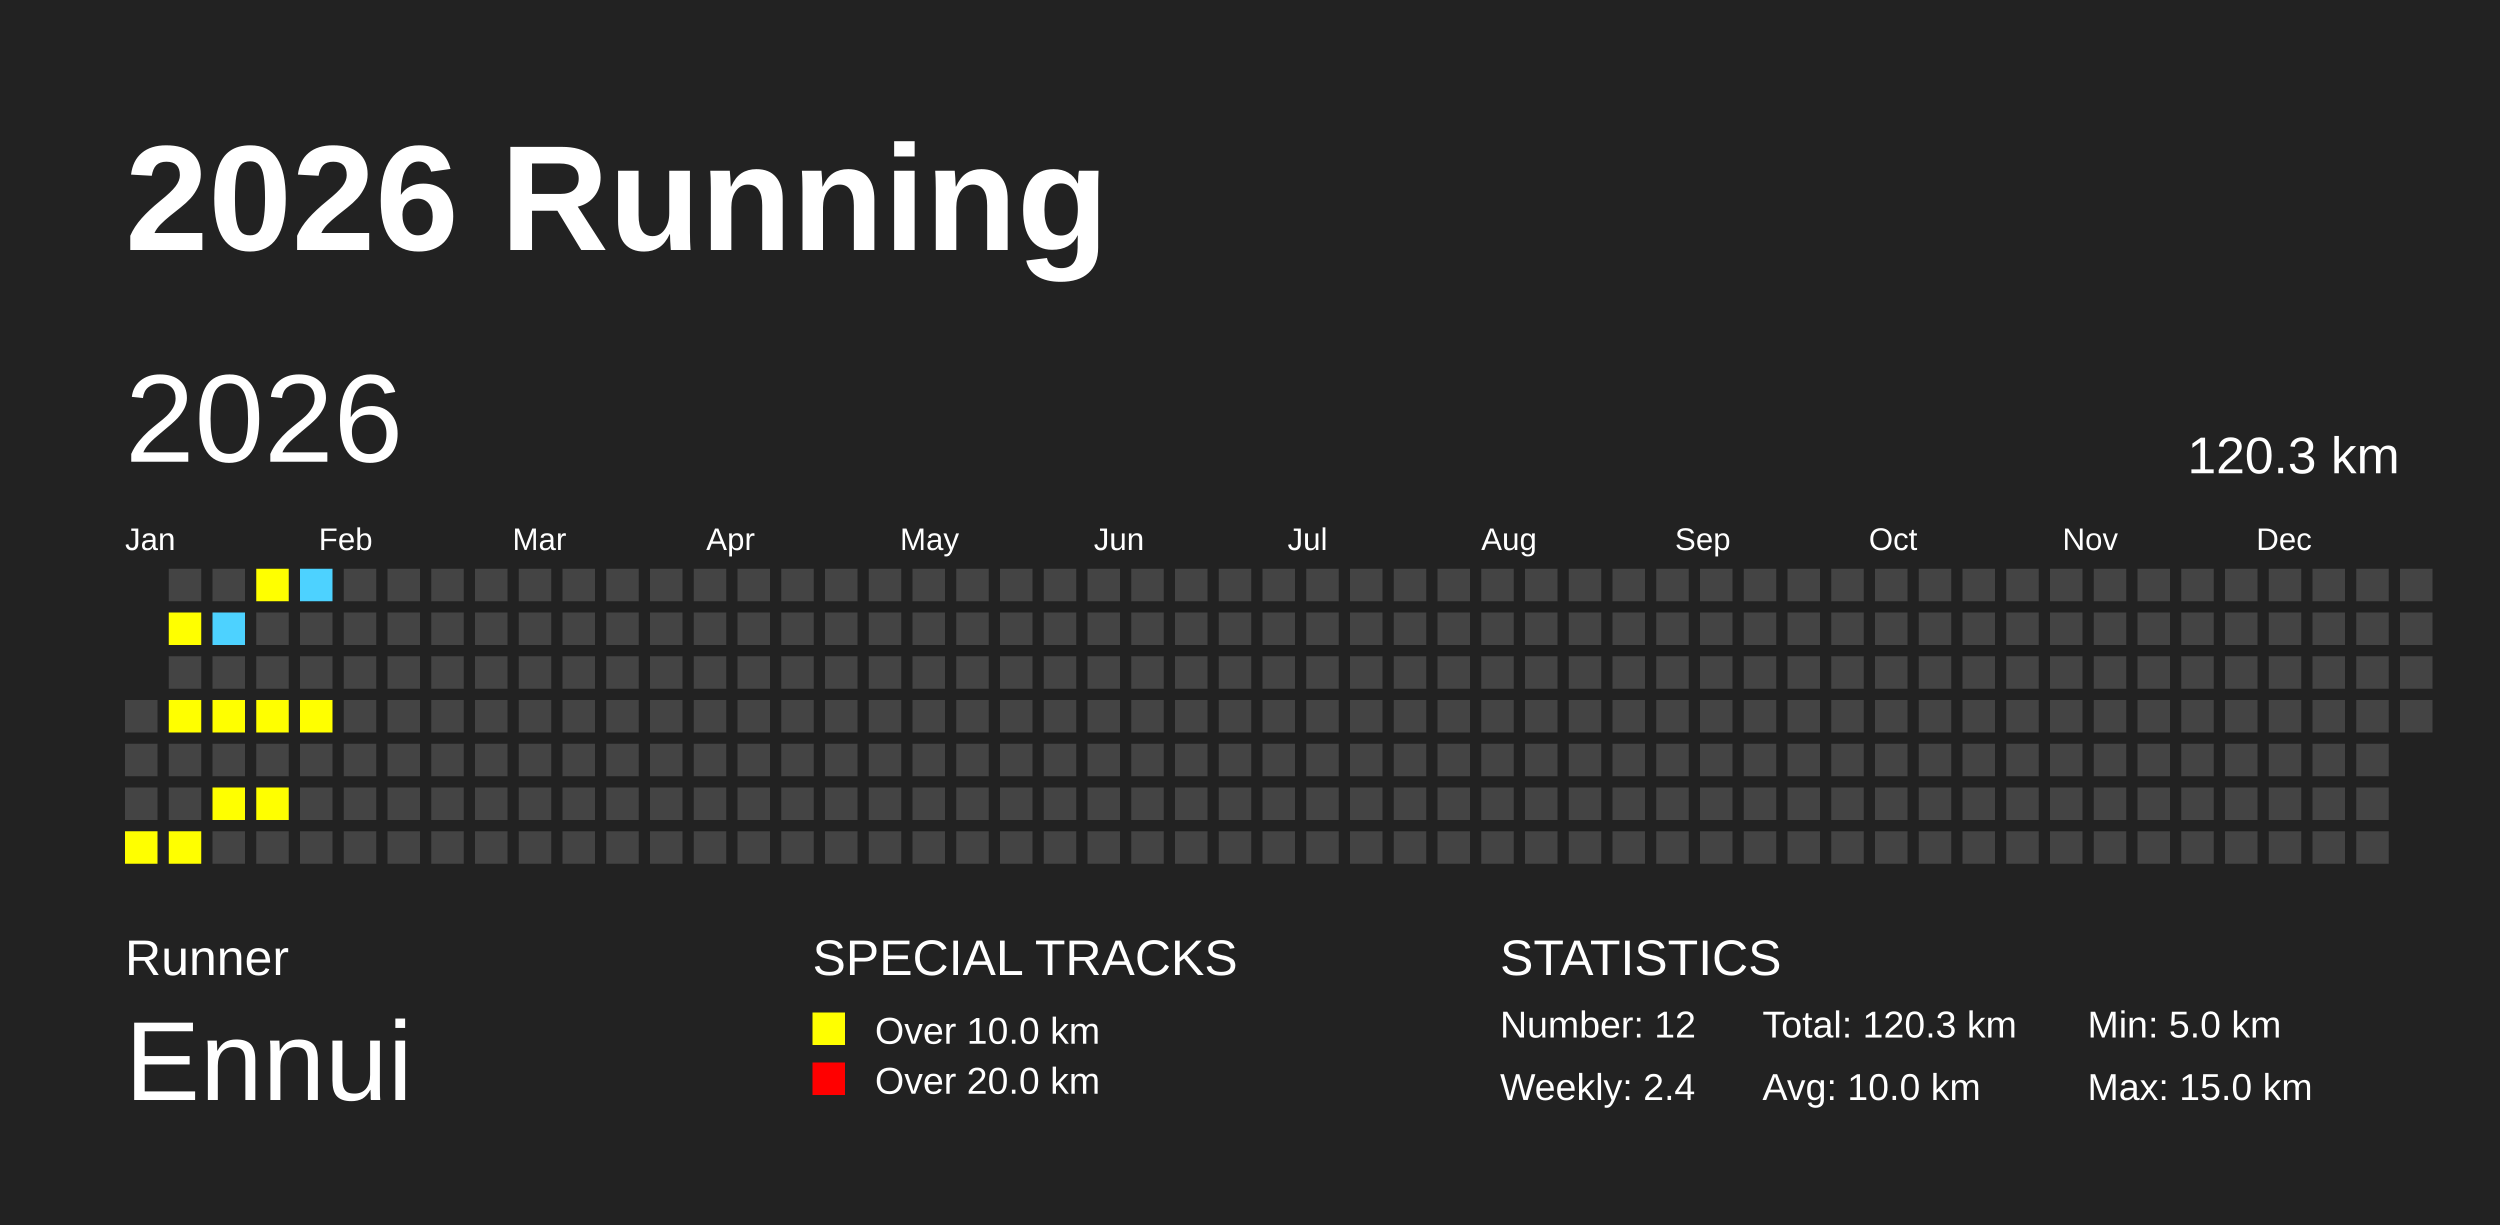
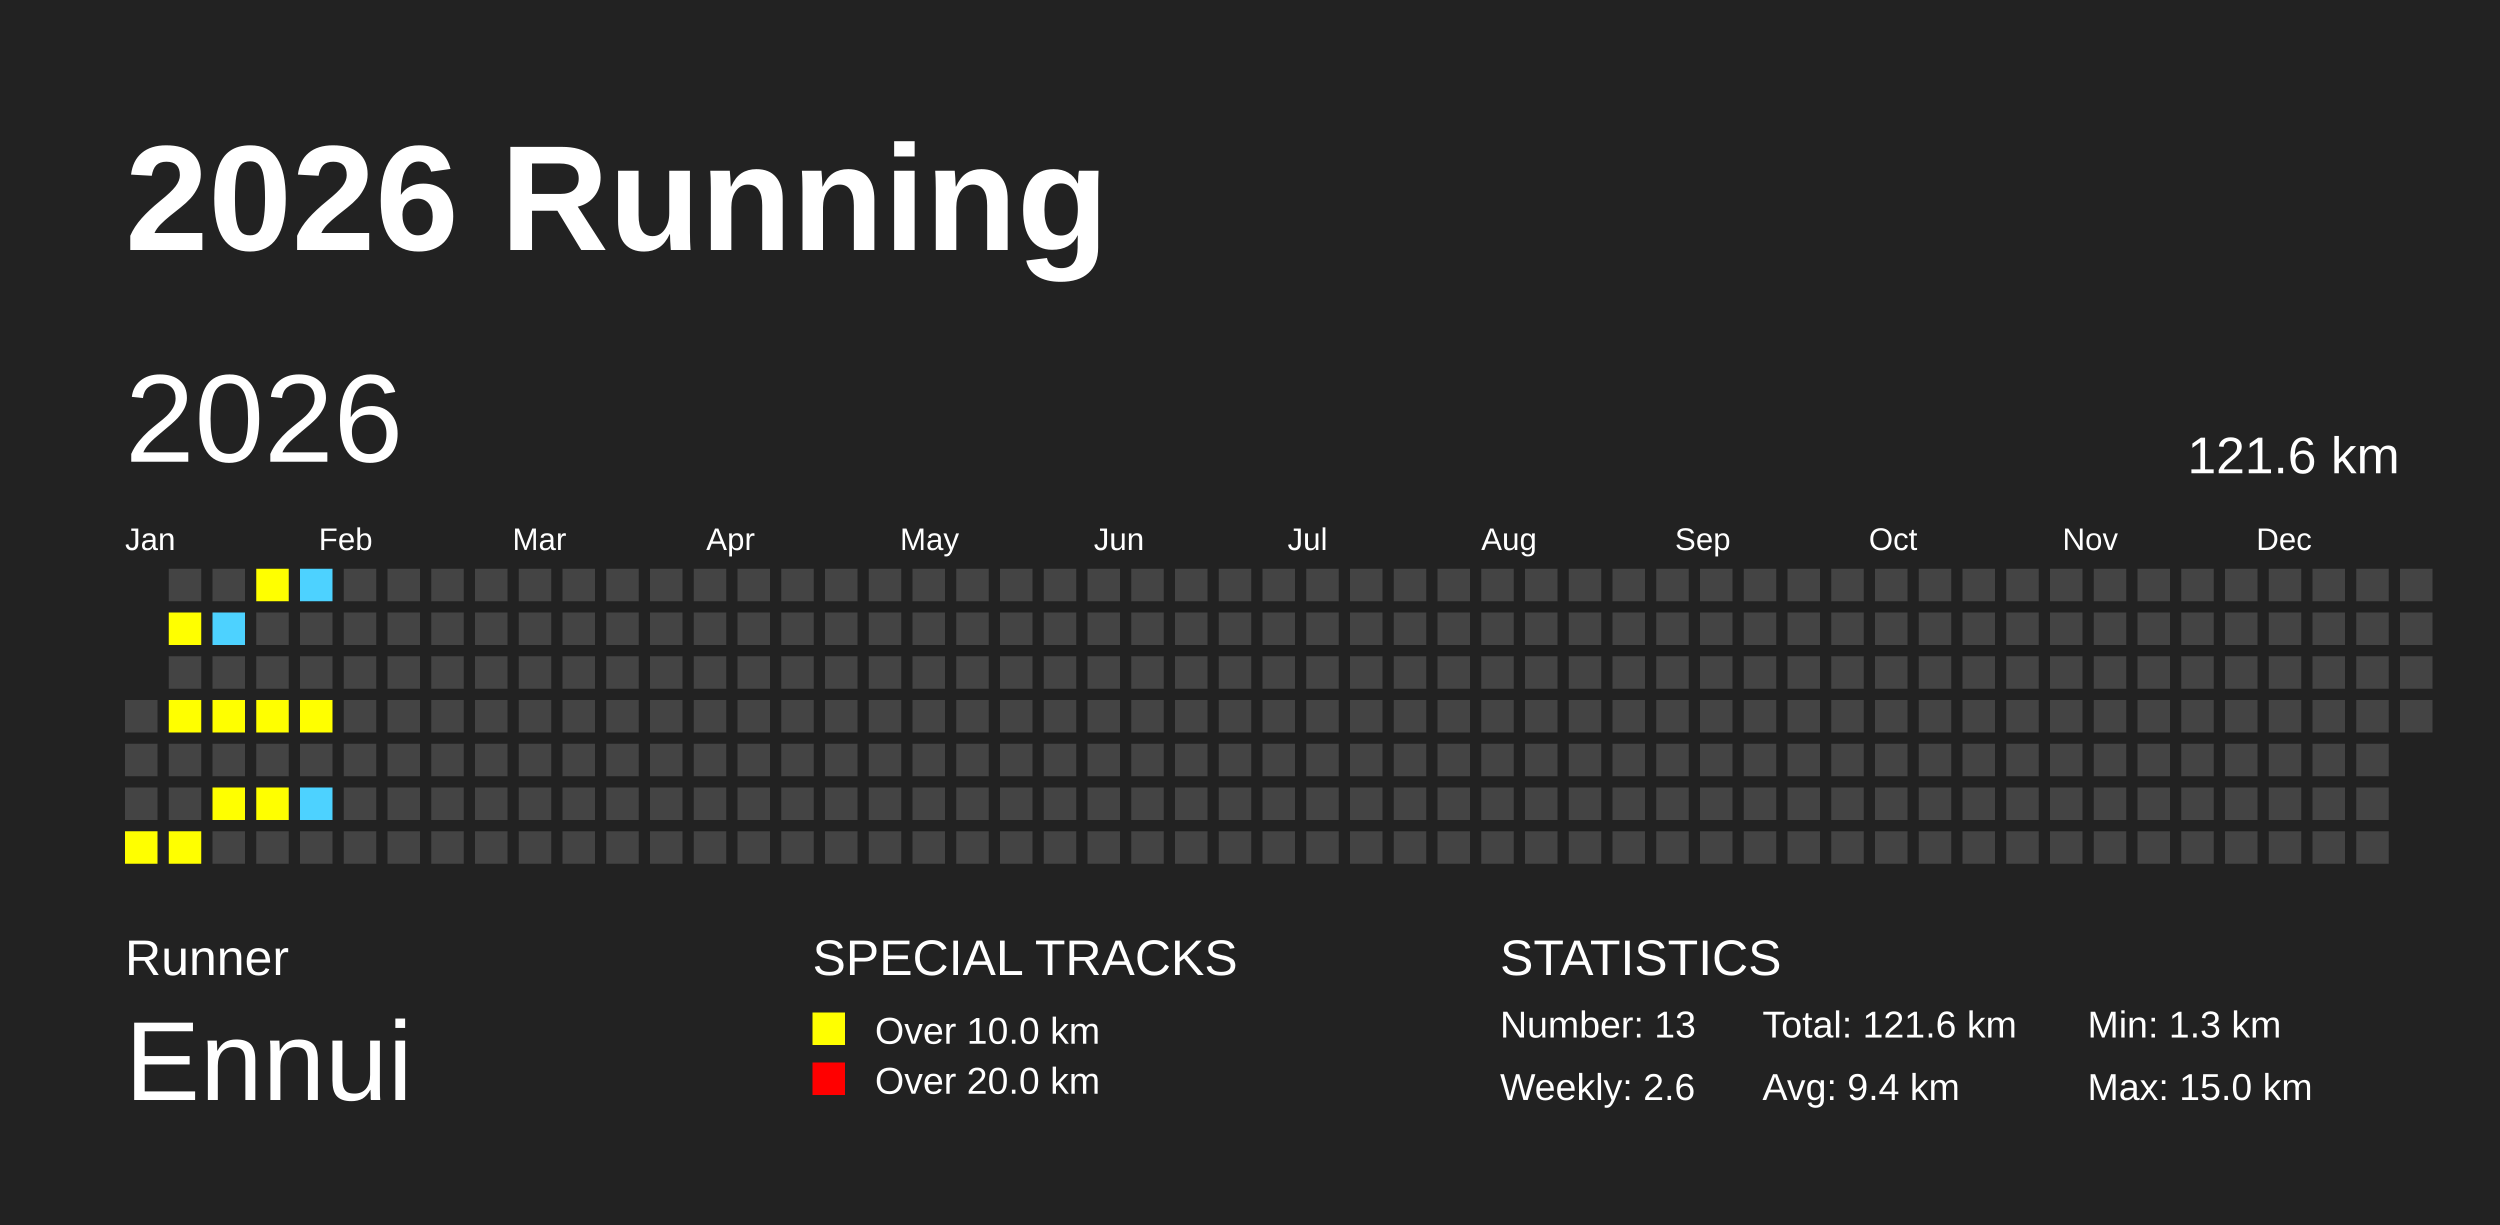
<svg xmlns="http://www.w3.org/2000/svg" baseProfile="full" height="98mm" version="1.1" viewBox="0,0,200,98" width="200mm">
  <defs />
  <rect fill="#222222" height="98" width="200" x="0" y="0" />
  <text fill="#FFFFFF" style="font-size:12px; font-family:Arial; font-weight:bold;" x="10" y="20">2026 Running</text>
  <text fill="#FFFFFF" style="font-size:4px; font-family:Arial" x="10" y="78">Runner</text>
  <text fill="#FFFFFF" style="font-size:9px; font-family:Arial" x="10" y="88">Ennui</text>
  <text fill="#FFFFFF" style="font-size:4px; font-family:Arial" x="65" y="78">SPECIAL TRACKS</text>
  <rect fill="yellow" height="2.6" width="2.6" x="65" y="81" />
  <text fill="#FFFFFF" style="font-size:3px; font-family:Arial" x="70" y="83.5">Over 10.0 km</text>
  <rect fill="red" height="2.6" width="2.6" x="65" y="85" />
  <text fill="#FFFFFF" style="font-size:3px; font-family:Arial" x="70" y="87.5">Over 20.0 km</text>
  <text fill="#FFFFFF" style="font-size:4px; font-family:Arial" x="120" y="78">STATISTICS</text>
-   <text fill="#FFFFFF" style="font-size:3px; font-family:Arial" x="120" y="83">Number: 12</text>
-   <text fill="#FFFFFF" style="font-size:3px; font-family:Arial" x="120" y="88">Weekly: 2.4</text>
-   <text fill="#FFFFFF" style="font-size:3px; font-family:Arial" x="141" y="83">Total: 120.3 km</text>
-   <text fill="#FFFFFF" style="font-size:3px; font-family:Arial" x="141" y="88">Avg: 10.0 km</text>
-   <text fill="#FFFFFF" style="font-size:3px; font-family:Arial" x="167" y="83">Min: 5.0 km</text>
+   <text fill="#FFFFFF" style="font-size:3px; font-family:Arial" x="120" y="83">Number: 13</text>
+   <text fill="#FFFFFF" style="font-size:3px; font-family:Arial" x="120" y="88">Weekly: 2.6</text>
+   <text fill="#FFFFFF" style="font-size:3px; font-family:Arial" x="141" y="83">Total: 121.6 km</text>
+   <text fill="#FFFFFF" style="font-size:3px; font-family:Arial" x="141" y="88">Avg: 9.4 km</text>
+   <text fill="#FFFFFF" style="font-size:3px; font-family:Arial" x="167" y="83">Min: 1.3 km</text>
  <text fill="#FFFFFF" style="font-size:3px; font-family:Arial" x="167" y="88">Max: 15.0 km</text>
  <text dominant-baseline="hanging" fill="#FFFFFF" style="font-size:10.0px; font-family:Arial;" x="10" y="30">2026</text>
-   <text dominant-baseline="hanging" fill="#FFFFFF" style="font-size:4.125px; font-family:Arial;" x="175" y="35">120.3 km</text>
+   <text dominant-baseline="hanging" fill="#FFFFFF" style="font-size:4.125px; font-family:Arial;" x="175" y="35">121.6 km</text>
  <text fill="#FFFFFF" style="font-size:2.5px; font-family:Arial" x="10.0" y="44">Jan</text>
  <text fill="#FFFFFF" style="font-size:2.5px; font-family:Arial" x="25.5" y="44">Feb</text>
  <text fill="#FFFFFF" style="font-size:2.5px; font-family:Arial" x="41.0" y="44">Mar</text>
  <text fill="#FFFFFF" style="font-size:2.5px; font-family:Arial" x="56.5" y="44">Apr</text>
  <text fill="#FFFFFF" style="font-size:2.5px; font-family:Arial" x="72.0" y="44">May</text>
  <text fill="#FFFFFF" style="font-size:2.5px; font-family:Arial" x="87.5" y="44">Jun</text>
  <text fill="#FFFFFF" style="font-size:2.5px; font-family:Arial" x="103.0" y="44">Jul</text>
  <text fill="#FFFFFF" style="font-size:2.5px; font-family:Arial" x="118.5" y="44">Aug</text>
  <text fill="#FFFFFF" style="font-size:2.5px; font-family:Arial" x="134.0" y="44">Sep</text>
  <text fill="#FFFFFF" style="font-size:2.5px; font-family:Arial" x="149.5" y="44">Oct</text>
  <text fill="#FFFFFF" style="font-size:2.5px; font-family:Arial" x="165.0" y="44">Nov</text>
  <text fill="#FFFFFF" style="font-size:2.5px; font-family:Arial" x="180.5" y="44">Dec</text>
  <rect fill="#444444" height="2.6" width="2.6" x="10.0" y="56.0" />
  <rect fill="#444444" height="2.6" width="2.6" x="10.0" y="59.5" />
  <rect fill="#444444" height="2.6" width="2.6" x="10.0" y="63.0" />
  <rect fill="yellow" height="2.6" width="2.6" x="10.0" y="66.5" />
  <rect fill="#444444" height="2.6" width="2.6" x="13.5" y="45.5" />
  <rect fill="yellow" height="2.6" width="2.6" x="13.5" y="49.0" />
  <rect fill="#444444" height="2.6" width="2.6" x="13.5" y="52.5" />
  <rect fill="yellow" height="2.6" width="2.6" x="13.5" y="56.0" />
  <rect fill="#444444" height="2.6" width="2.6" x="13.5" y="59.5" />
  <rect fill="#444444" height="2.6" width="2.6" x="13.5" y="63.0" />
  <rect fill="yellow" height="2.6" width="2.6" x="13.5" y="66.5" />
  <rect fill="#444444" height="2.6" width="2.6" x="17.0" y="45.5" />
  <rect fill="#4DD2FF" height="2.6" width="2.6" x="17.0" y="49.0" />
  <rect fill="#444444" height="2.6" width="2.6" x="17.0" y="52.5" />
  <rect fill="yellow" height="2.6" width="2.6" x="17.0" y="56.0" />
  <rect fill="#444444" height="2.6" width="2.6" x="17.0" y="59.5" />
  <rect fill="yellow" height="2.6" width="2.6" x="17.0" y="63.0" />
  <rect fill="#444444" height="2.6" width="2.6" x="17.0" y="66.5" />
  <rect fill="yellow" height="2.6" width="2.6" x="20.5" y="45.5" />
  <rect fill="#444444" height="2.6" width="2.6" x="20.5" y="49.0" />
  <rect fill="#444444" height="2.6" width="2.6" x="20.5" y="52.5" />
  <rect fill="yellow" height="2.6" width="2.6" x="20.5" y="56.0" />
  <rect fill="#444444" height="2.6" width="2.6" x="20.5" y="59.5" />
  <rect fill="yellow" height="2.6" width="2.6" x="20.5" y="63.0" />
  <rect fill="#444444" height="2.6" width="2.6" x="20.5" y="66.5" />
  <rect fill="#4DD2FF" height="2.6" width="2.6" x="24.0" y="45.5" />
  <rect fill="#444444" height="2.6" width="2.6" x="24.0" y="49.0" />
  <rect fill="#444444" height="2.6" width="2.6" x="24.0" y="52.5" />
  <rect fill="yellow" height="2.6" width="2.6" x="24.0" y="56.0" />
  <rect fill="#444444" height="2.6" width="2.6" x="24.0" y="59.5" />
-   <rect fill="#444444" height="2.6" width="2.6" x="24.0" y="63.0" />
+   <rect fill="#4DD2FF" height="2.6" width="2.6" x="24.0" y="63.0" />
  <rect fill="#444444" height="2.6" width="2.6" x="24.0" y="66.5" />
  <rect fill="#444444" height="2.6" width="2.6" x="27.5" y="45.5" />
  <rect fill="#444444" height="2.6" width="2.6" x="27.5" y="49.0" />
  <rect fill="#444444" height="2.6" width="2.6" x="27.5" y="52.5" />
  <rect fill="#444444" height="2.6" width="2.6" x="27.5" y="56.0" />
  <rect fill="#444444" height="2.6" width="2.6" x="27.5" y="59.5" />
  <rect fill="#444444" height="2.6" width="2.6" x="27.5" y="63.0" />
  <rect fill="#444444" height="2.6" width="2.6" x="27.5" y="66.5" />
  <rect fill="#444444" height="2.6" width="2.6" x="31.0" y="45.5" />
  <rect fill="#444444" height="2.6" width="2.6" x="31.0" y="49.0" />
  <rect fill="#444444" height="2.6" width="2.6" x="31.0" y="52.5" />
  <rect fill="#444444" height="2.6" width="2.6" x="31.0" y="56.0" />
  <rect fill="#444444" height="2.6" width="2.6" x="31.0" y="59.5" />
  <rect fill="#444444" height="2.6" width="2.6" x="31.0" y="63.0" />
  <rect fill="#444444" height="2.6" width="2.6" x="31.0" y="66.5" />
  <rect fill="#444444" height="2.6" width="2.6" x="34.5" y="45.5" />
  <rect fill="#444444" height="2.6" width="2.6" x="34.5" y="49.0" />
  <rect fill="#444444" height="2.6" width="2.6" x="34.5" y="52.5" />
  <rect fill="#444444" height="2.6" width="2.6" x="34.5" y="56.0" />
  <rect fill="#444444" height="2.6" width="2.6" x="34.5" y="59.5" />
  <rect fill="#444444" height="2.6" width="2.6" x="34.5" y="63.0" />
  <rect fill="#444444" height="2.6" width="2.6" x="34.5" y="66.5" />
  <rect fill="#444444" height="2.6" width="2.6" x="38.0" y="45.5" />
  <rect fill="#444444" height="2.6" width="2.6" x="38.0" y="49.0" />
  <rect fill="#444444" height="2.6" width="2.6" x="38.0" y="52.5" />
  <rect fill="#444444" height="2.6" width="2.6" x="38.0" y="56.0" />
  <rect fill="#444444" height="2.6" width="2.6" x="38.0" y="59.5" />
  <rect fill="#444444" height="2.6" width="2.6" x="38.0" y="63.0" />
  <rect fill="#444444" height="2.6" width="2.6" x="38.0" y="66.5" />
  <rect fill="#444444" height="2.6" width="2.6" x="41.5" y="45.5" />
  <rect fill="#444444" height="2.6" width="2.6" x="41.5" y="49.0" />
  <rect fill="#444444" height="2.6" width="2.6" x="41.5" y="52.5" />
  <rect fill="#444444" height="2.6" width="2.6" x="41.5" y="56.0" />
  <rect fill="#444444" height="2.6" width="2.6" x="41.5" y="59.5" />
  <rect fill="#444444" height="2.6" width="2.6" x="41.5" y="63.0" />
  <rect fill="#444444" height="2.6" width="2.6" x="41.5" y="66.5" />
  <rect fill="#444444" height="2.6" width="2.6" x="45.0" y="45.5" />
  <rect fill="#444444" height="2.6" width="2.6" x="45.0" y="49.0" />
  <rect fill="#444444" height="2.6" width="2.6" x="45.0" y="52.5" />
  <rect fill="#444444" height="2.6" width="2.6" x="45.0" y="56.0" />
  <rect fill="#444444" height="2.6" width="2.6" x="45.0" y="59.5" />
  <rect fill="#444444" height="2.6" width="2.6" x="45.0" y="63.0" />
  <rect fill="#444444" height="2.6" width="2.6" x="45.0" y="66.5" />
  <rect fill="#444444" height="2.6" width="2.6" x="48.5" y="45.5" />
  <rect fill="#444444" height="2.6" width="2.6" x="48.5" y="49.0" />
  <rect fill="#444444" height="2.6" width="2.6" x="48.5" y="52.5" />
  <rect fill="#444444" height="2.6" width="2.6" x="48.5" y="56.0" />
  <rect fill="#444444" height="2.6" width="2.6" x="48.5" y="59.5" />
  <rect fill="#444444" height="2.6" width="2.6" x="48.5" y="63.0" />
  <rect fill="#444444" height="2.6" width="2.6" x="48.5" y="66.5" />
  <rect fill="#444444" height="2.6" width="2.6" x="52.0" y="45.5" />
  <rect fill="#444444" height="2.6" width="2.6" x="52.0" y="49.0" />
  <rect fill="#444444" height="2.6" width="2.6" x="52.0" y="52.5" />
  <rect fill="#444444" height="2.6" width="2.6" x="52.0" y="56.0" />
  <rect fill="#444444" height="2.6" width="2.6" x="52.0" y="59.5" />
  <rect fill="#444444" height="2.6" width="2.6" x="52.0" y="63.0" />
  <rect fill="#444444" height="2.6" width="2.6" x="52.0" y="66.5" />
  <rect fill="#444444" height="2.6" width="2.6" x="55.5" y="45.5" />
  <rect fill="#444444" height="2.6" width="2.6" x="55.5" y="49.0" />
  <rect fill="#444444" height="2.6" width="2.6" x="55.5" y="52.5" />
  <rect fill="#444444" height="2.6" width="2.6" x="55.5" y="56.0" />
  <rect fill="#444444" height="2.6" width="2.6" x="55.5" y="59.5" />
  <rect fill="#444444" height="2.6" width="2.6" x="55.5" y="63.0" />
  <rect fill="#444444" height="2.6" width="2.6" x="55.5" y="66.5" />
  <rect fill="#444444" height="2.6" width="2.6" x="59.0" y="45.5" />
  <rect fill="#444444" height="2.6" width="2.6" x="59.0" y="49.0" />
  <rect fill="#444444" height="2.6" width="2.6" x="59.0" y="52.5" />
  <rect fill="#444444" height="2.6" width="2.6" x="59.0" y="56.0" />
  <rect fill="#444444" height="2.6" width="2.6" x="59.0" y="59.5" />
  <rect fill="#444444" height="2.6" width="2.6" x="59.0" y="63.0" />
  <rect fill="#444444" height="2.6" width="2.6" x="59.0" y="66.5" />
  <rect fill="#444444" height="2.6" width="2.6" x="62.5" y="45.5" />
  <rect fill="#444444" height="2.6" width="2.6" x="62.5" y="49.0" />
  <rect fill="#444444" height="2.6" width="2.6" x="62.5" y="52.5" />
  <rect fill="#444444" height="2.6" width="2.6" x="62.5" y="56.0" />
  <rect fill="#444444" height="2.6" width="2.6" x="62.5" y="59.5" />
  <rect fill="#444444" height="2.6" width="2.6" x="62.5" y="63.0" />
  <rect fill="#444444" height="2.6" width="2.6" x="62.5" y="66.5" />
  <rect fill="#444444" height="2.6" width="2.6" x="66.0" y="45.5" />
  <rect fill="#444444" height="2.6" width="2.6" x="66.0" y="49.0" />
  <rect fill="#444444" height="2.6" width="2.6" x="66.0" y="52.5" />
  <rect fill="#444444" height="2.6" width="2.6" x="66.0" y="56.0" />
  <rect fill="#444444" height="2.6" width="2.6" x="66.0" y="59.5" />
  <rect fill="#444444" height="2.6" width="2.6" x="66.0" y="63.0" />
  <rect fill="#444444" height="2.6" width="2.6" x="66.0" y="66.5" />
  <rect fill="#444444" height="2.6" width="2.6" x="69.5" y="45.5" />
  <rect fill="#444444" height="2.6" width="2.6" x="69.5" y="49.0" />
  <rect fill="#444444" height="2.6" width="2.6" x="69.5" y="52.5" />
  <rect fill="#444444" height="2.6" width="2.6" x="69.5" y="56.0" />
  <rect fill="#444444" height="2.6" width="2.6" x="69.5" y="59.5" />
  <rect fill="#444444" height="2.6" width="2.6" x="69.5" y="63.0" />
  <rect fill="#444444" height="2.6" width="2.6" x="69.5" y="66.5" />
  <rect fill="#444444" height="2.6" width="2.6" x="73.0" y="45.5" />
  <rect fill="#444444" height="2.6" width="2.6" x="73.0" y="49.0" />
  <rect fill="#444444" height="2.6" width="2.6" x="73.0" y="52.5" />
  <rect fill="#444444" height="2.6" width="2.6" x="73.0" y="56.0" />
  <rect fill="#444444" height="2.6" width="2.6" x="73.0" y="59.5" />
  <rect fill="#444444" height="2.6" width="2.6" x="73.0" y="63.0" />
  <rect fill="#444444" height="2.6" width="2.6" x="73.0" y="66.5" />
  <rect fill="#444444" height="2.6" width="2.6" x="76.5" y="45.5" />
  <rect fill="#444444" height="2.6" width="2.6" x="76.5" y="49.0" />
  <rect fill="#444444" height="2.6" width="2.6" x="76.5" y="52.5" />
  <rect fill="#444444" height="2.6" width="2.6" x="76.5" y="56.0" />
  <rect fill="#444444" height="2.6" width="2.6" x="76.5" y="59.5" />
  <rect fill="#444444" height="2.6" width="2.6" x="76.5" y="63.0" />
  <rect fill="#444444" height="2.6" width="2.6" x="76.5" y="66.5" />
  <rect fill="#444444" height="2.6" width="2.6" x="80.0" y="45.5" />
  <rect fill="#444444" height="2.6" width="2.6" x="80.0" y="49.0" />
  <rect fill="#444444" height="2.6" width="2.6" x="80.0" y="52.5" />
  <rect fill="#444444" height="2.6" width="2.6" x="80.0" y="56.0" />
  <rect fill="#444444" height="2.6" width="2.6" x="80.0" y="59.5" />
  <rect fill="#444444" height="2.6" width="2.6" x="80.0" y="63.0" />
  <rect fill="#444444" height="2.6" width="2.6" x="80.0" y="66.5" />
  <rect fill="#444444" height="2.6" width="2.6" x="83.5" y="45.5" />
  <rect fill="#444444" height="2.6" width="2.6" x="83.5" y="49.0" />
  <rect fill="#444444" height="2.6" width="2.6" x="83.5" y="52.5" />
  <rect fill="#444444" height="2.6" width="2.6" x="83.5" y="56.0" />
  <rect fill="#444444" height="2.6" width="2.6" x="83.5" y="59.5" />
  <rect fill="#444444" height="2.6" width="2.6" x="83.5" y="63.0" />
  <rect fill="#444444" height="2.6" width="2.6" x="83.5" y="66.5" />
  <rect fill="#444444" height="2.6" width="2.6" x="87.0" y="45.5" />
  <rect fill="#444444" height="2.6" width="2.6" x="87.0" y="49.0" />
  <rect fill="#444444" height="2.6" width="2.6" x="87.0" y="52.5" />
  <rect fill="#444444" height="2.6" width="2.6" x="87.0" y="56.0" />
  <rect fill="#444444" height="2.6" width="2.6" x="87.0" y="59.5" />
  <rect fill="#444444" height="2.6" width="2.6" x="87.0" y="63.0" />
  <rect fill="#444444" height="2.6" width="2.6" x="87.0" y="66.5" />
  <rect fill="#444444" height="2.6" width="2.6" x="90.5" y="45.5" />
  <rect fill="#444444" height="2.6" width="2.6" x="90.5" y="49.0" />
  <rect fill="#444444" height="2.6" width="2.6" x="90.5" y="52.5" />
  <rect fill="#444444" height="2.6" width="2.6" x="90.5" y="56.0" />
  <rect fill="#444444" height="2.6" width="2.6" x="90.5" y="59.5" />
  <rect fill="#444444" height="2.6" width="2.6" x="90.5" y="63.0" />
  <rect fill="#444444" height="2.6" width="2.6" x="90.5" y="66.5" />
  <rect fill="#444444" height="2.6" width="2.6" x="94.0" y="45.5" />
  <rect fill="#444444" height="2.6" width="2.6" x="94.0" y="49.0" />
  <rect fill="#444444" height="2.6" width="2.6" x="94.0" y="52.5" />
  <rect fill="#444444" height="2.6" width="2.6" x="94.0" y="56.0" />
  <rect fill="#444444" height="2.6" width="2.6" x="94.0" y="59.5" />
  <rect fill="#444444" height="2.6" width="2.6" x="94.0" y="63.0" />
  <rect fill="#444444" height="2.6" width="2.6" x="94.0" y="66.5" />
  <rect fill="#444444" height="2.6" width="2.6" x="97.5" y="45.5" />
  <rect fill="#444444" height="2.6" width="2.6" x="97.5" y="49.0" />
  <rect fill="#444444" height="2.6" width="2.6" x="97.5" y="52.5" />
  <rect fill="#444444" height="2.6" width="2.6" x="97.5" y="56.0" />
  <rect fill="#444444" height="2.6" width="2.6" x="97.5" y="59.5" />
  <rect fill="#444444" height="2.6" width="2.6" x="97.5" y="63.0" />
  <rect fill="#444444" height="2.6" width="2.6" x="97.5" y="66.5" />
  <rect fill="#444444" height="2.6" width="2.6" x="101.0" y="45.5" />
  <rect fill="#444444" height="2.6" width="2.6" x="101.0" y="49.0" />
  <rect fill="#444444" height="2.6" width="2.6" x="101.0" y="52.5" />
  <rect fill="#444444" height="2.6" width="2.6" x="101.0" y="56.0" />
  <rect fill="#444444" height="2.6" width="2.6" x="101.0" y="59.5" />
  <rect fill="#444444" height="2.6" width="2.6" x="101.0" y="63.0" />
  <rect fill="#444444" height="2.6" width="2.6" x="101.0" y="66.5" />
  <rect fill="#444444" height="2.6" width="2.6" x="104.5" y="45.5" />
  <rect fill="#444444" height="2.6" width="2.6" x="104.5" y="49.0" />
  <rect fill="#444444" height="2.6" width="2.6" x="104.5" y="52.5" />
  <rect fill="#444444" height="2.6" width="2.6" x="104.5" y="56.0" />
  <rect fill="#444444" height="2.6" width="2.6" x="104.5" y="59.5" />
  <rect fill="#444444" height="2.6" width="2.6" x="104.5" y="63.0" />
  <rect fill="#444444" height="2.6" width="2.6" x="104.5" y="66.5" />
  <rect fill="#444444" height="2.6" width="2.6" x="108.0" y="45.5" />
  <rect fill="#444444" height="2.6" width="2.6" x="108.0" y="49.0" />
  <rect fill="#444444" height="2.6" width="2.6" x="108.0" y="52.5" />
  <rect fill="#444444" height="2.6" width="2.6" x="108.0" y="56.0" />
  <rect fill="#444444" height="2.6" width="2.6" x="108.0" y="59.5" />
  <rect fill="#444444" height="2.6" width="2.6" x="108.0" y="63.0" />
  <rect fill="#444444" height="2.6" width="2.6" x="108.0" y="66.5" />
  <rect fill="#444444" height="2.6" width="2.6" x="111.5" y="45.5" />
  <rect fill="#444444" height="2.6" width="2.6" x="111.5" y="49.0" />
  <rect fill="#444444" height="2.6" width="2.6" x="111.5" y="52.5" />
  <rect fill="#444444" height="2.6" width="2.6" x="111.5" y="56.0" />
  <rect fill="#444444" height="2.6" width="2.6" x="111.5" y="59.5" />
  <rect fill="#444444" height="2.6" width="2.6" x="111.5" y="63.0" />
  <rect fill="#444444" height="2.6" width="2.6" x="111.5" y="66.5" />
  <rect fill="#444444" height="2.6" width="2.6" x="115.0" y="45.5" />
  <rect fill="#444444" height="2.6" width="2.6" x="115.0" y="49.0" />
  <rect fill="#444444" height="2.6" width="2.6" x="115.0" y="52.5" />
  <rect fill="#444444" height="2.6" width="2.6" x="115.0" y="56.0" />
  <rect fill="#444444" height="2.6" width="2.6" x="115.0" y="59.5" />
  <rect fill="#444444" height="2.6" width="2.6" x="115.0" y="63.0" />
  <rect fill="#444444" height="2.6" width="2.6" x="115.0" y="66.5" />
  <rect fill="#444444" height="2.6" width="2.6" x="118.5" y="45.5" />
  <rect fill="#444444" height="2.6" width="2.6" x="118.5" y="49.0" />
  <rect fill="#444444" height="2.6" width="2.6" x="118.5" y="52.5" />
  <rect fill="#444444" height="2.6" width="2.6" x="118.5" y="56.0" />
  <rect fill="#444444" height="2.6" width="2.6" x="118.5" y="59.5" />
  <rect fill="#444444" height="2.6" width="2.6" x="118.5" y="63.0" />
  <rect fill="#444444" height="2.6" width="2.6" x="118.5" y="66.5" />
  <rect fill="#444444" height="2.6" width="2.6" x="122.0" y="45.5" />
  <rect fill="#444444" height="2.6" width="2.6" x="122.0" y="49.0" />
  <rect fill="#444444" height="2.6" width="2.6" x="122.0" y="52.5" />
  <rect fill="#444444" height="2.6" width="2.6" x="122.0" y="56.0" />
  <rect fill="#444444" height="2.6" width="2.6" x="122.0" y="59.5" />
  <rect fill="#444444" height="2.6" width="2.6" x="122.0" y="63.0" />
  <rect fill="#444444" height="2.6" width="2.6" x="122.0" y="66.5" />
  <rect fill="#444444" height="2.6" width="2.6" x="125.5" y="45.5" />
  <rect fill="#444444" height="2.6" width="2.6" x="125.5" y="49.0" />
  <rect fill="#444444" height="2.6" width="2.6" x="125.5" y="52.5" />
  <rect fill="#444444" height="2.6" width="2.6" x="125.5" y="56.0" />
  <rect fill="#444444" height="2.6" width="2.6" x="125.5" y="59.5" />
  <rect fill="#444444" height="2.6" width="2.6" x="125.5" y="63.0" />
  <rect fill="#444444" height="2.6" width="2.6" x="125.5" y="66.5" />
  <rect fill="#444444" height="2.6" width="2.6" x="129.0" y="45.5" />
  <rect fill="#444444" height="2.6" width="2.6" x="129.0" y="49.0" />
  <rect fill="#444444" height="2.6" width="2.6" x="129.0" y="52.5" />
  <rect fill="#444444" height="2.6" width="2.6" x="129.0" y="56.0" />
  <rect fill="#444444" height="2.6" width="2.6" x="129.0" y="59.5" />
  <rect fill="#444444" height="2.6" width="2.6" x="129.0" y="63.0" />
  <rect fill="#444444" height="2.6" width="2.6" x="129.0" y="66.5" />
  <rect fill="#444444" height="2.6" width="2.6" x="132.5" y="45.5" />
  <rect fill="#444444" height="2.6" width="2.6" x="132.5" y="49.0" />
  <rect fill="#444444" height="2.6" width="2.6" x="132.5" y="52.5" />
  <rect fill="#444444" height="2.6" width="2.6" x="132.5" y="56.0" />
  <rect fill="#444444" height="2.6" width="2.6" x="132.5" y="59.5" />
  <rect fill="#444444" height="2.6" width="2.6" x="132.5" y="63.0" />
  <rect fill="#444444" height="2.6" width="2.6" x="132.5" y="66.5" />
  <rect fill="#444444" height="2.6" width="2.6" x="136.0" y="45.5" />
  <rect fill="#444444" height="2.6" width="2.6" x="136.0" y="49.0" />
  <rect fill="#444444" height="2.6" width="2.6" x="136.0" y="52.5" />
  <rect fill="#444444" height="2.6" width="2.6" x="136.0" y="56.0" />
  <rect fill="#444444" height="2.6" width="2.6" x="136.0" y="59.5" />
  <rect fill="#444444" height="2.6" width="2.6" x="136.0" y="63.0" />
  <rect fill="#444444" height="2.6" width="2.6" x="136.0" y="66.5" />
  <rect fill="#444444" height="2.6" width="2.6" x="139.5" y="45.5" />
  <rect fill="#444444" height="2.6" width="2.6" x="139.5" y="49.0" />
  <rect fill="#444444" height="2.6" width="2.6" x="139.5" y="52.5" />
  <rect fill="#444444" height="2.6" width="2.6" x="139.5" y="56.0" />
  <rect fill="#444444" height="2.6" width="2.6" x="139.5" y="59.5" />
  <rect fill="#444444" height="2.6" width="2.6" x="139.5" y="63.0" />
  <rect fill="#444444" height="2.6" width="2.6" x="139.5" y="66.5" />
  <rect fill="#444444" height="2.6" width="2.6" x="143.0" y="45.5" />
  <rect fill="#444444" height="2.6" width="2.6" x="143.0" y="49.0" />
  <rect fill="#444444" height="2.6" width="2.6" x="143.0" y="52.5" />
  <rect fill="#444444" height="2.6" width="2.6" x="143.0" y="56.0" />
  <rect fill="#444444" height="2.6" width="2.6" x="143.0" y="59.5" />
  <rect fill="#444444" height="2.6" width="2.6" x="143.0" y="63.0" />
  <rect fill="#444444" height="2.6" width="2.6" x="143.0" y="66.5" />
  <rect fill="#444444" height="2.6" width="2.6" x="146.5" y="45.5" />
  <rect fill="#444444" height="2.6" width="2.6" x="146.5" y="49.0" />
  <rect fill="#444444" height="2.6" width="2.6" x="146.5" y="52.5" />
  <rect fill="#444444" height="2.6" width="2.6" x="146.5" y="56.0" />
  <rect fill="#444444" height="2.6" width="2.6" x="146.5" y="59.5" />
  <rect fill="#444444" height="2.6" width="2.6" x="146.5" y="63.0" />
  <rect fill="#444444" height="2.6" width="2.6" x="146.5" y="66.5" />
  <rect fill="#444444" height="2.6" width="2.6" x="150.0" y="45.5" />
  <rect fill="#444444" height="2.6" width="2.6" x="150.0" y="49.0" />
  <rect fill="#444444" height="2.6" width="2.6" x="150.0" y="52.5" />
  <rect fill="#444444" height="2.6" width="2.6" x="150.0" y="56.0" />
  <rect fill="#444444" height="2.6" width="2.6" x="150.0" y="59.5" />
  <rect fill="#444444" height="2.6" width="2.6" x="150.0" y="63.0" />
  <rect fill="#444444" height="2.6" width="2.6" x="150.0" y="66.5" />
  <rect fill="#444444" height="2.6" width="2.6" x="153.5" y="45.5" />
  <rect fill="#444444" height="2.6" width="2.6" x="153.5" y="49.0" />
  <rect fill="#444444" height="2.6" width="2.6" x="153.5" y="52.5" />
  <rect fill="#444444" height="2.6" width="2.6" x="153.5" y="56.0" />
  <rect fill="#444444" height="2.6" width="2.6" x="153.5" y="59.5" />
  <rect fill="#444444" height="2.6" width="2.6" x="153.5" y="63.0" />
  <rect fill="#444444" height="2.6" width="2.6" x="153.5" y="66.5" />
  <rect fill="#444444" height="2.6" width="2.6" x="157.0" y="45.5" />
  <rect fill="#444444" height="2.6" width="2.6" x="157.0" y="49.0" />
  <rect fill="#444444" height="2.6" width="2.6" x="157.0" y="52.5" />
  <rect fill="#444444" height="2.6" width="2.6" x="157.0" y="56.0" />
  <rect fill="#444444" height="2.6" width="2.6" x="157.0" y="59.5" />
  <rect fill="#444444" height="2.6" width="2.6" x="157.0" y="63.0" />
  <rect fill="#444444" height="2.6" width="2.6" x="157.0" y="66.5" />
  <rect fill="#444444" height="2.6" width="2.6" x="160.5" y="45.5" />
  <rect fill="#444444" height="2.6" width="2.6" x="160.5" y="49.0" />
  <rect fill="#444444" height="2.6" width="2.6" x="160.5" y="52.5" />
  <rect fill="#444444" height="2.6" width="2.6" x="160.5" y="56.0" />
  <rect fill="#444444" height="2.6" width="2.6" x="160.5" y="59.5" />
  <rect fill="#444444" height="2.6" width="2.6" x="160.5" y="63.0" />
  <rect fill="#444444" height="2.6" width="2.6" x="160.5" y="66.5" />
  <rect fill="#444444" height="2.6" width="2.6" x="164.0" y="45.5" />
  <rect fill="#444444" height="2.6" width="2.6" x="164.0" y="49.0" />
  <rect fill="#444444" height="2.6" width="2.6" x="164.0" y="52.5" />
  <rect fill="#444444" height="2.6" width="2.6" x="164.0" y="56.0" />
  <rect fill="#444444" height="2.6" width="2.6" x="164.0" y="59.5" />
  <rect fill="#444444" height="2.6" width="2.6" x="164.0" y="63.0" />
  <rect fill="#444444" height="2.6" width="2.6" x="164.0" y="66.5" />
  <rect fill="#444444" height="2.6" width="2.6" x="167.5" y="45.5" />
  <rect fill="#444444" height="2.6" width="2.6" x="167.5" y="49.0" />
  <rect fill="#444444" height="2.6" width="2.6" x="167.5" y="52.5" />
  <rect fill="#444444" height="2.6" width="2.6" x="167.5" y="56.0" />
  <rect fill="#444444" height="2.6" width="2.6" x="167.5" y="59.5" />
  <rect fill="#444444" height="2.6" width="2.6" x="167.5" y="63.0" />
  <rect fill="#444444" height="2.6" width="2.6" x="167.5" y="66.5" />
  <rect fill="#444444" height="2.6" width="2.6" x="171.0" y="45.5" />
  <rect fill="#444444" height="2.6" width="2.6" x="171.0" y="49.0" />
  <rect fill="#444444" height="2.6" width="2.6" x="171.0" y="52.5" />
  <rect fill="#444444" height="2.6" width="2.6" x="171.0" y="56.0" />
  <rect fill="#444444" height="2.6" width="2.6" x="171.0" y="59.5" />
  <rect fill="#444444" height="2.6" width="2.6" x="171.0" y="63.0" />
  <rect fill="#444444" height="2.6" width="2.6" x="171.0" y="66.5" />
  <rect fill="#444444" height="2.6" width="2.6" x="174.5" y="45.5" />
  <rect fill="#444444" height="2.6" width="2.6" x="174.5" y="49.0" />
  <rect fill="#444444" height="2.6" width="2.6" x="174.5" y="52.5" />
  <rect fill="#444444" height="2.6" width="2.6" x="174.5" y="56.0" />
  <rect fill="#444444" height="2.6" width="2.6" x="174.5" y="59.5" />
  <rect fill="#444444" height="2.6" width="2.6" x="174.5" y="63.0" />
  <rect fill="#444444" height="2.6" width="2.6" x="174.5" y="66.5" />
  <rect fill="#444444" height="2.6" width="2.6" x="178.0" y="45.5" />
  <rect fill="#444444" height="2.6" width="2.6" x="178.0" y="49.0" />
  <rect fill="#444444" height="2.6" width="2.6" x="178.0" y="52.5" />
  <rect fill="#444444" height="2.6" width="2.6" x="178.0" y="56.0" />
  <rect fill="#444444" height="2.6" width="2.6" x="178.0" y="59.5" />
  <rect fill="#444444" height="2.6" width="2.6" x="178.0" y="63.0" />
  <rect fill="#444444" height="2.6" width="2.6" x="178.0" y="66.5" />
  <rect fill="#444444" height="2.6" width="2.6" x="181.5" y="45.5" />
  <rect fill="#444444" height="2.6" width="2.6" x="181.5" y="49.0" />
  <rect fill="#444444" height="2.6" width="2.6" x="181.5" y="52.5" />
  <rect fill="#444444" height="2.6" width="2.6" x="181.5" y="56.0" />
  <rect fill="#444444" height="2.6" width="2.6" x="181.5" y="59.5" />
  <rect fill="#444444" height="2.6" width="2.6" x="181.5" y="63.0" />
  <rect fill="#444444" height="2.6" width="2.6" x="181.5" y="66.5" />
  <rect fill="#444444" height="2.6" width="2.6" x="185.0" y="45.5" />
  <rect fill="#444444" height="2.6" width="2.6" x="185.0" y="49.0" />
  <rect fill="#444444" height="2.6" width="2.6" x="185.0" y="52.5" />
  <rect fill="#444444" height="2.6" width="2.6" x="185.0" y="56.0" />
  <rect fill="#444444" height="2.6" width="2.6" x="185.0" y="59.5" />
  <rect fill="#444444" height="2.6" width="2.6" x="185.0" y="63.0" />
  <rect fill="#444444" height="2.6" width="2.6" x="185.0" y="66.5" />
  <rect fill="#444444" height="2.6" width="2.6" x="188.5" y="45.5" />
  <rect fill="#444444" height="2.6" width="2.6" x="188.5" y="49.0" />
  <rect fill="#444444" height="2.6" width="2.6" x="188.5" y="52.5" />
  <rect fill="#444444" height="2.6" width="2.6" x="188.5" y="56.0" />
  <rect fill="#444444" height="2.6" width="2.6" x="188.5" y="59.5" />
  <rect fill="#444444" height="2.6" width="2.6" x="188.5" y="63.0" />
  <rect fill="#444444" height="2.6" width="2.6" x="188.5" y="66.5" />
  <rect fill="#444444" height="2.6" width="2.6" x="192.0" y="45.5" />
  <rect fill="#444444" height="2.6" width="2.6" x="192.0" y="49.0" />
  <rect fill="#444444" height="2.6" width="2.6" x="192.0" y="52.5" />
  <rect fill="#444444" height="2.6" width="2.6" x="192.0" y="56.0" />
</svg>
